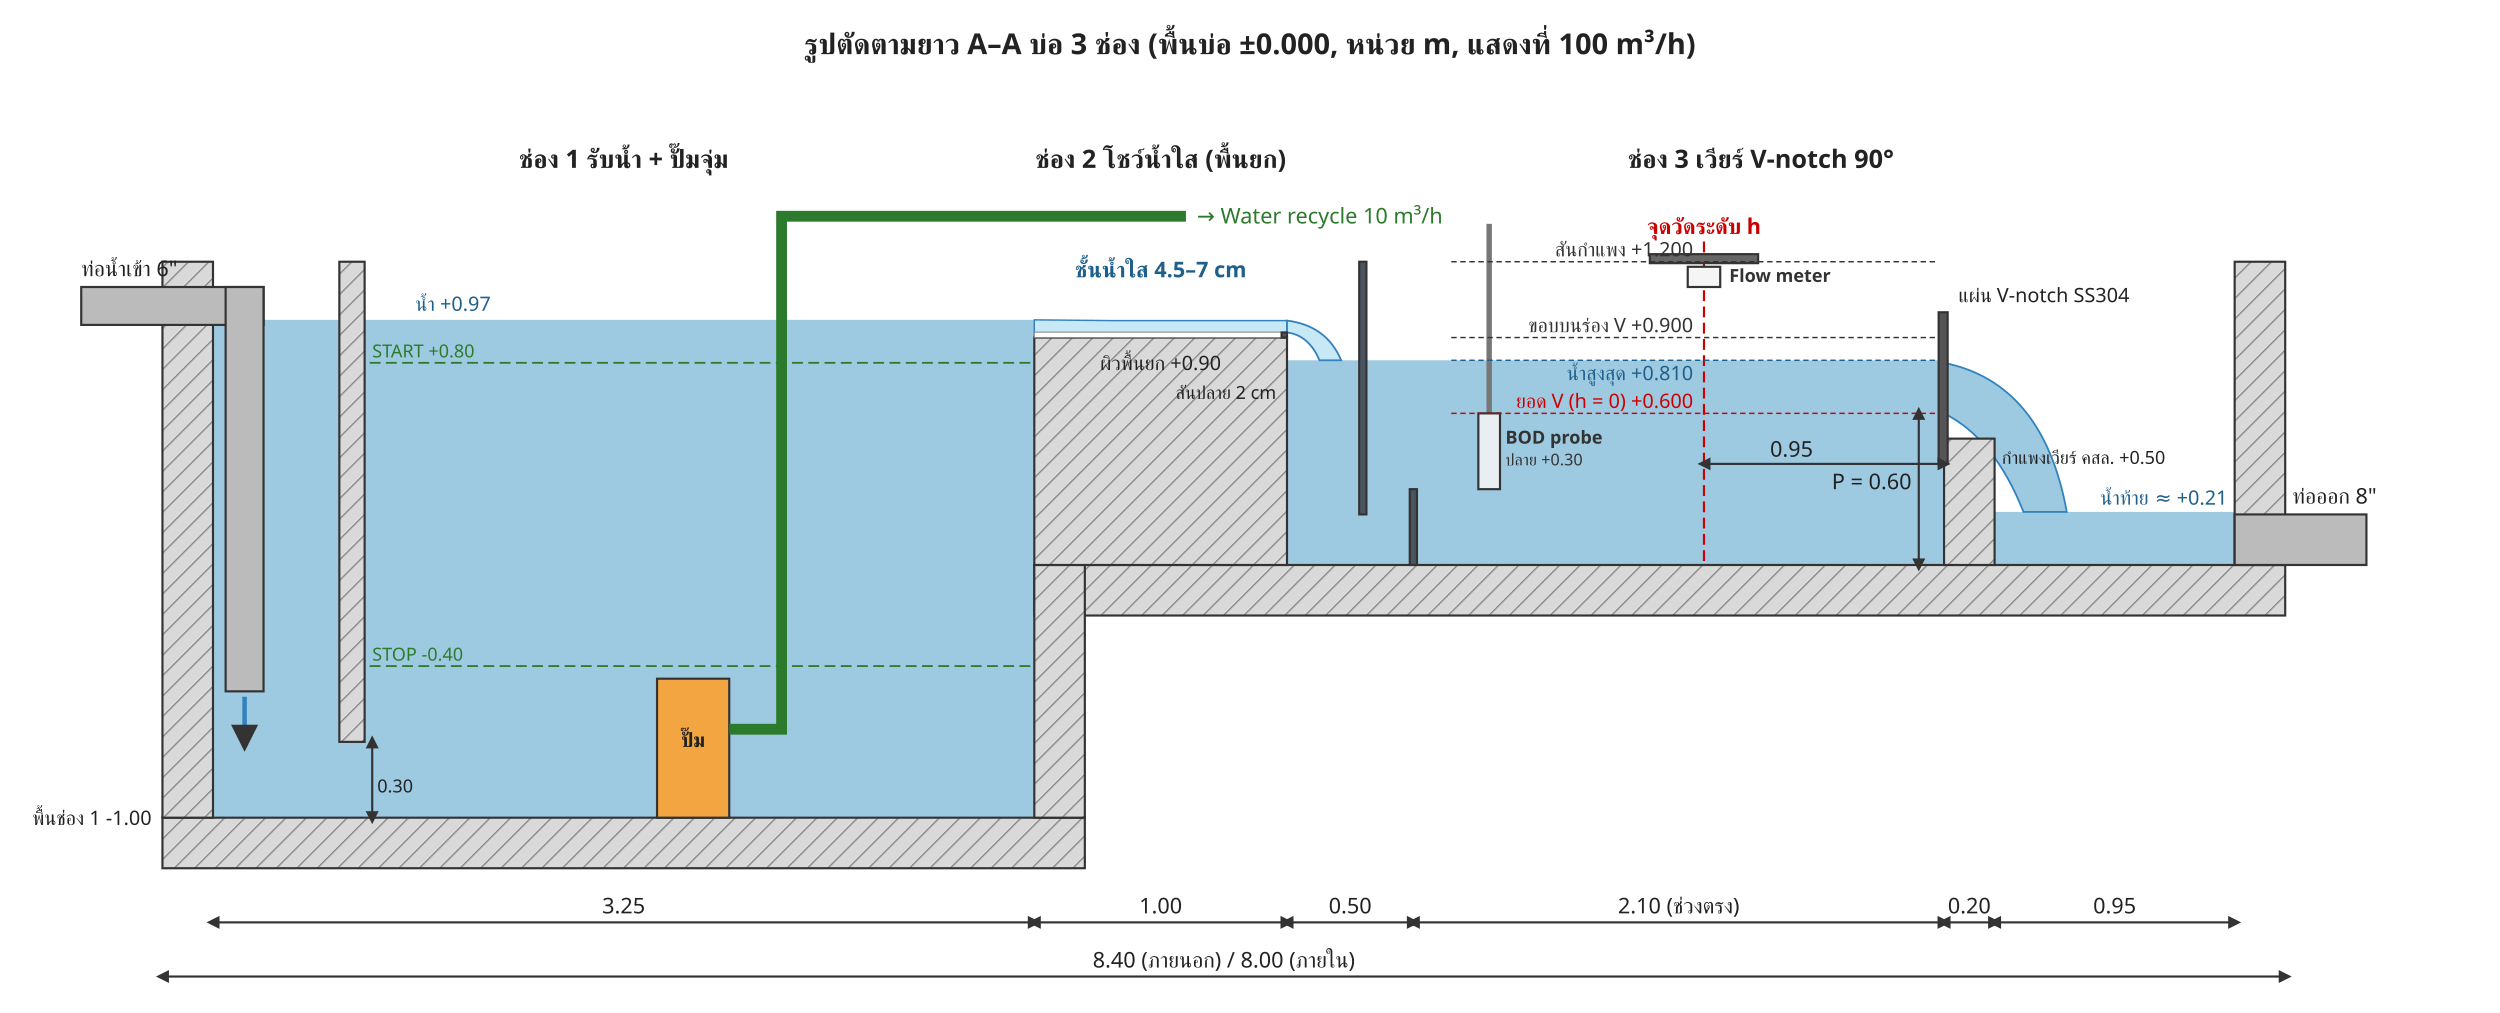
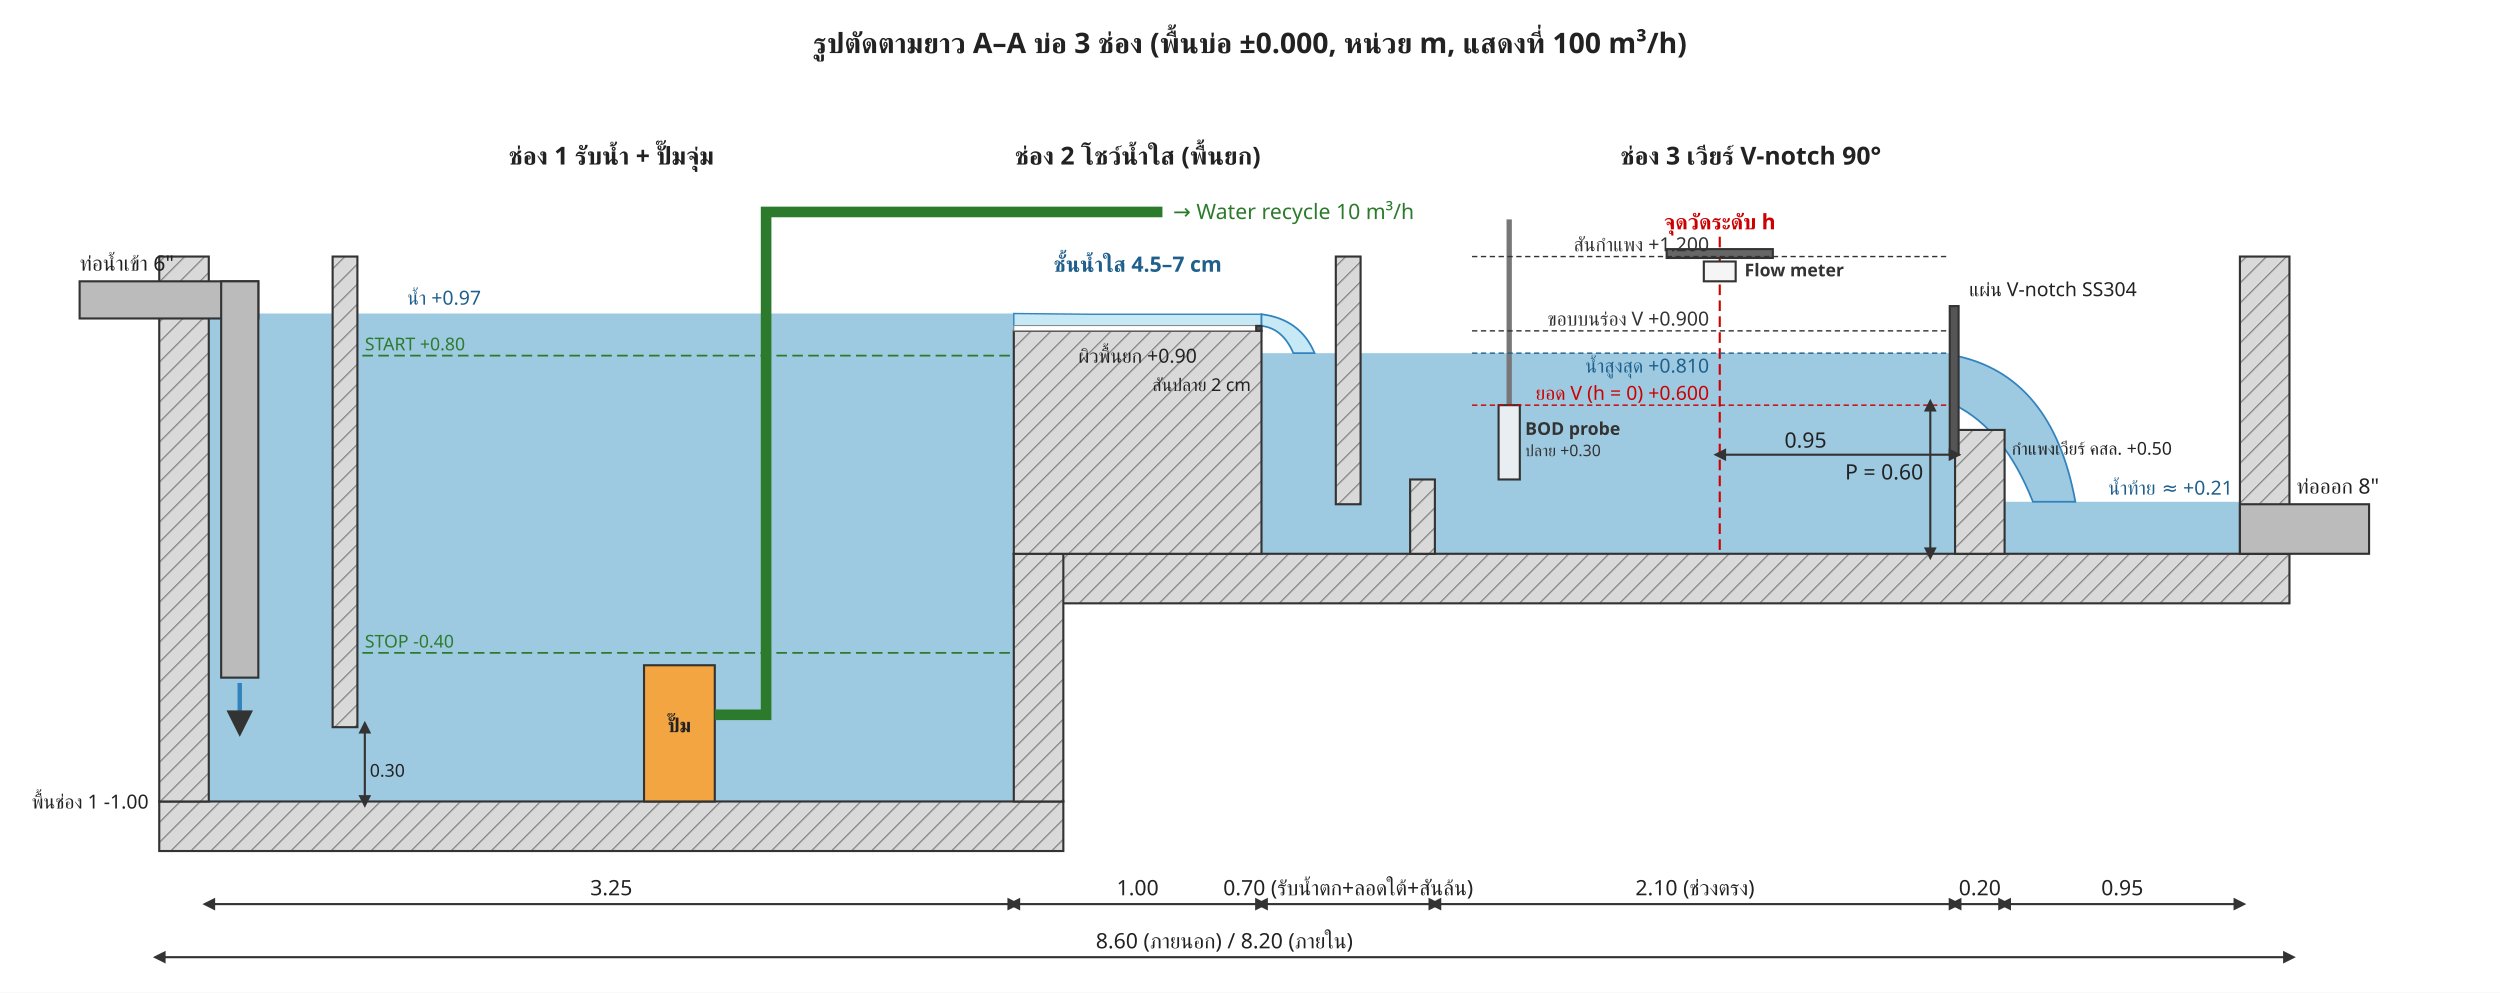
- <svg xmlns="http://www.w3.org/2000/svg" viewBox="0 0 1385 561" width="1385" height="561" font-family="Sarabun, Tahoma, sans-serif">
+ <svg xmlns="http://www.w3.org/2000/svg" viewBox="0 0 1413 561" width="1413" height="561" font-family="Sarabun, Tahoma, sans-serif">
  <defs>
    <pattern id="rc" width="8" height="8" patternUnits="userSpaceOnUse" patternTransform="rotate(45)">
      <rect width="8" height="8" fill="#d9d9d9" />
      <line x1="0" y1="0" x2="0" y2="8" stroke="#888" stroke-width="1.5" />
    </pattern>
    <marker id="a" viewBox="0 0 10 10" refX="5" refY="5" markerWidth="6" markerHeight="6" orient="auto-start-reverse">
      <path d="M0,0 L10,5 L0,10 z" fill="#333" />
    </marker>
  </defs>
-   <rect width="1385" height="561" fill="white" />
-   <text x="692.5" y="30.0" font-size="16" text-anchor="middle" fill="#222" font-weight="bold">รูปตัดตามยาว A–A บ่อ 3 ช่อง  (พื้นบ่อ ±0.000, หน่วย m, แสดงที่ 100 m³/h)</text>
+   <rect width="1413" height="561" fill="white" />
+   <text x="706.5" y="30.0" font-size="16" text-anchor="middle" fill="#222" font-weight="bold">รูปตัดตามยาว A–A บ่อ 3 ช่อง  (พื้นบ่อ ±0.000, หน่วย m, แสดงที่ 100 m³/h)</text>
  <rect x="118.0" y="177.2" width="455.0" height="275.8" fill="#9ecae1" stroke="none" stroke-width="1.2" />
  <polygon points="573.0,177.2 615.0,177.6 713.0,177.6 713.0,187.0 573.0,187.0" fill="#c6e9f5" stroke="#3182bd" stroke-width="0.8" fill-opacity="1" />
-   <rect x="713.0" y="199.6" width="364.0" height="113.4" fill="#9ecae1" stroke="none" stroke-width="1.2" />
-   <rect x="1105.0" y="283.6" width="133.0" height="29.4" fill="#9ecae1" stroke="none" stroke-width="1.2" />
+   <rect x="713.0" y="199.6" width="392.0" height="113.4" fill="#9ecae1" stroke="none" stroke-width="1.2" />
+   <rect x="1133.0" y="283.6" width="133.0" height="29.4" fill="#9ecae1" stroke="none" stroke-width="1.2" />
  <path d="M713.0,177.6 Q735.0,180.4 743.0,199.6 L731.0,199.6 Q725.0,185.6 713.0,184.2 z" fill="#c6e9f5" stroke="#3182bd" />
-   <path d="M1077.0,201.0 Q1132.0,212.2 1145.0,283.6 L1121.0,283.6 Q1105.0,243.0 1077.0,229.0 z" fill="#9ecae1" stroke="#3182bd" />
+   <path d="M1105.0,201.0 Q1160.0,212.2 1173.0,283.6 L1149.0,283.6 Q1133.0,243.0 1105.0,229.0 z" fill="#9ecae1" stroke="#3182bd" />
  <rect x="90.0" y="453.0" width="511.0" height="28.0" fill="url(#rc)" stroke="#333" stroke-width="1.2" />
-   <rect x="573.0" y="313.0" width="693.0" height="28.0" fill="url(#rc)" stroke="#333" stroke-width="1.2" />
+   <rect x="573.0" y="313.0" width="721.0" height="28.0" fill="url(#rc)" stroke="#333" stroke-width="1.2" />
  <rect x="573.0" y="313.0" width="28.0" height="140.0" fill="url(#rc)" stroke="#333" stroke-width="1.2" />
  <rect x="90.0" y="145.0" width="28.0" height="308.0" fill="url(#rc)" stroke="#333" stroke-width="1.2" />
-   <rect x="1238.0" y="145.0" width="28.0" height="168.0" fill="url(#rc)" stroke="#333" stroke-width="1.2" />
+   <rect x="1266.0" y="145.0" width="28.0" height="168.0" fill="url(#rc)" stroke="#333" stroke-width="1.2" />
  <rect x="573.0" y="187.0" width="140.0" height="126.0" fill="url(#rc)" stroke="#333" stroke-width="1.2" />
  <rect x="573.0" y="184.0" width="140.0" height="3.0" fill="#fff" stroke="#888" stroke-width="0.6" />
  <rect x="710.0" y="184.2" width="3.0" height="2.8" fill="#555" stroke="#333" stroke-width="1.2" />
  <rect x="45.0" y="159.0" width="101.0" height="21.0" fill="#bbb" stroke="#333" stroke-width="1.2" />
  <rect x="125.0" y="159.0" width="21.0" height="224.0" fill="#bbb" stroke="#333" stroke-width="1.2" />
  <text x="45.0" y="153.0" font-size="12" text-anchor="start" fill="#222" font-weight="normal">ท่อน้ำเข้า 6"</text>
  <line x1="135.5" y1="386.0" x2="135.5" y2="409.0" stroke="#3182bd" stroke-width="2.5" marker-end="url(#a)" />
  <rect x="188.0" y="145.0" width="14.0" height="266.0" fill="url(#rc)" stroke="#333" stroke-width="1.2" />
  <line x1="206.2" y1="411.0" x2="206.2" y2="453.0" stroke="#333" stroke-width="1.2" marker-start="url(#a)" marker-end="url(#a)" />
  <text x="209.0" y="439.0" font-size="10" text-anchor="start" fill="#222" font-weight="normal">0.30</text>
  <text x="84.0" y="457.0" font-size="11" text-anchor="end" fill="#222" font-weight="normal">พื้นช่อง 1 -1.00</text>
  <rect x="364.0" y="376.0" width="40.0" height="77.0" fill="#f2a541" stroke="#333" stroke-width="1.2" />
  <text x="384.0" y="413.8" font-size="11" text-anchor="middle" fill="#222" font-weight="bold">ปั๊ม</text>
  <path d="M404.0,404.0 H433.0 V119.8 H657.0" fill="none" stroke="#2c7a2c" stroke-width="6" />
  <text x="663.0" y="123.8" font-size="12" text-anchor="start" fill="#2c7a2c" font-weight="normal">→ Water recycle 10 m³/h</text>
  <line x1="204.8" y1="201.0" x2="573.0" y2="201.0" stroke="#2c7a2c" stroke-width="1" stroke-dasharray="6 3" />
  <text x="206.2" y="198.0" font-size="10" text-anchor="start" fill="#2c7a2c" font-weight="normal">START +0.80</text>
  <line x1="204.8" y1="369.0" x2="573.0" y2="369.0" stroke="#2c7a2c" stroke-width="1" stroke-dasharray="6 3" />
  <text x="206.2" y="366.0" font-size="10" text-anchor="start" fill="#2c7a2c" font-weight="normal">STOP -0.40</text>
-   <rect x="753.0" y="145.0" width="4.0" height="140.0" fill="#4a5560" stroke="#333" stroke-width="1.2" />
-   <rect x="781.0" y="271.0" width="4.0" height="42.0" fill="#4a5560" stroke="#333" stroke-width="1.2" />
-   <line x1="944.0" y1="133.8" x2="944.0" y2="313.0" stroke="#c00" stroke-width="1.2" stroke-dasharray="6 3" />
-   <text x="944.0" y="129.6" font-size="12" text-anchor="middle" fill="#c00" font-weight="bold">จุดวัดระดับ h</text>
-   <rect x="914.0" y="140.8" width="60.0" height="5.0" fill="#666" stroke="#333" stroke-width="1.2" />
-   <rect x="935.0" y="147.8" width="18.0" height="11.2" fill="#f5f5f5" stroke="#333" stroke-width="1.2" />
-   <text x="958.0" y="156.2" font-size="10" text-anchor="start" fill="#333" font-weight="bold">Flow meter</text>
-   <line x1="825.0" y1="124.0" x2="825.0" y2="254.2" stroke="#777" stroke-width="3" />
-   <rect x="819.0" y="229.0" width="12.0" height="42.0" fill="#e8eef2" stroke="#333" stroke-width="1.2" />
-   <text x="834.0" y="245.8" font-size="10" text-anchor="start" fill="#333" font-weight="bold">BOD probe</text>
-   <text x="834.0" y="257.8" font-size="9" text-anchor="start" fill="#333" font-weight="normal">ปลาย +0.30</text>
-   <rect x="1077.0" y="243.0" width="28.0" height="70.0" fill="url(#rc)" stroke="#333" stroke-width="1.2" />
-   <rect x="1074.0" y="173.0" width="5.0" height="84.0" fill="#555" stroke="#333" stroke-width="1.2" />
-   <text x="1085.0" y="167.4" font-size="11" text-anchor="start" fill="#222" font-weight="normal">แผ่น V-notch SS304</text>
-   <text x="1109.0" y="257.0" font-size="10" text-anchor="start" fill="#222" font-weight="normal">กำแพงเวียร์ คสล. +0.50</text>
-   <rect x="1238.0" y="285.0" width="73.0" height="28.0" fill="#bbb" stroke="#333" stroke-width="1.2" />
-   <text x="1270.0" y="279.0" font-size="12" text-anchor="start" fill="#222" font-weight="normal">ท่อออก 8"</text>
-   <line x1="804.0" y1="145.0" x2="1073.0" y2="145.0" stroke="#333" stroke-width="0.8" stroke-dasharray="3 2" />
-   <text x="938.0" y="142.0" font-size="11" text-anchor="end" fill="#333" font-weight="normal">สันกำแพง +1.200</text>
-   <line x1="804.0" y1="187.0" x2="1073.0" y2="187.0" stroke="#333" stroke-width="0.8" stroke-dasharray="3 2" />
-   <text x="938.0" y="184.0" font-size="11" text-anchor="end" fill="#333" font-weight="normal">ขอบบนร่อง V +0.900</text>
-   <line x1="804.0" y1="199.6" x2="1073.0" y2="199.6" stroke="#1f5f8b" stroke-width="0.8" stroke-dasharray="3 2" />
-   <text x="938.0" y="210.6" font-size="11" text-anchor="end" fill="#1f5f8b" font-weight="normal">น้ำสูงสุด +0.810</text>
-   <line x1="804.0" y1="229.0" x2="1073.0" y2="229.0" stroke="#c00" stroke-width="0.8" stroke-dasharray="3 2" />
-   <text x="938.0" y="226.0" font-size="11" text-anchor="end" fill="#c00" font-weight="normal">ยอด V (h = 0) +0.600</text>
+   <rect x="755.0" y="145.0" width="14.0" height="140.0" fill="url(#rc)" stroke="#333" stroke-width="1.2" />
+   <rect x="797.0" y="271.0" width="14.0" height="42.0" fill="url(#rc)" stroke="#333" stroke-width="1.2" />
+   <line x1="972.0" y1="133.8" x2="972.0" y2="313.0" stroke="#c00" stroke-width="1.2" stroke-dasharray="6 3" />
+   <text x="972.0" y="129.6" font-size="12" text-anchor="middle" fill="#c00" font-weight="bold">จุดวัดระดับ h</text>
+   <rect x="942.0" y="140.8" width="60.0" height="5.0" fill="#666" stroke="#333" stroke-width="1.2" />
+   <rect x="963.0" y="147.8" width="18.0" height="11.2" fill="#f5f5f5" stroke="#333" stroke-width="1.2" />
+   <text x="986.0" y="156.2" font-size="10" text-anchor="start" fill="#333" font-weight="bold">Flow meter</text>
+   <line x1="853.0" y1="124.0" x2="853.0" y2="254.2" stroke="#777" stroke-width="3" />
+   <rect x="847.0" y="229.0" width="12.0" height="42.0" fill="#e8eef2" stroke="#333" stroke-width="1.2" />
+   <text x="862.0" y="245.8" font-size="10" text-anchor="start" fill="#333" font-weight="bold">BOD probe</text>
+   <text x="862.0" y="257.8" font-size="9" text-anchor="start" fill="#333" font-weight="normal">ปลาย +0.30</text>
+   <rect x="1105.0" y="243.0" width="28.0" height="70.0" fill="url(#rc)" stroke="#333" stroke-width="1.2" />
+   <rect x="1102.0" y="173.0" width="5.0" height="84.0" fill="#555" stroke="#333" stroke-width="1.2" />
+   <text x="1113.0" y="167.4" font-size="11" text-anchor="start" fill="#222" font-weight="normal">แผ่น V-notch SS304</text>
+   <text x="1137.0" y="257.0" font-size="10" text-anchor="start" fill="#222" font-weight="normal">กำแพงเวียร์ คสล. +0.50</text>
+   <rect x="1266.0" y="285.0" width="73.0" height="28.0" fill="#bbb" stroke="#333" stroke-width="1.2" />
+   <text x="1298.0" y="279.0" font-size="12" text-anchor="start" fill="#222" font-weight="normal">ท่อออก 8"</text>
+   <line x1="832.0" y1="145.0" x2="1101.0" y2="145.0" stroke="#333" stroke-width="0.8" stroke-dasharray="3 2" />
+   <text x="966.0" y="142.0" font-size="11" text-anchor="end" fill="#333" font-weight="normal">สันกำแพง +1.200</text>
+   <line x1="832.0" y1="187.0" x2="1101.0" y2="187.0" stroke="#333" stroke-width="0.8" stroke-dasharray="3 2" />
+   <text x="966.0" y="184.0" font-size="11" text-anchor="end" fill="#333" font-weight="normal">ขอบบนร่อง V +0.900</text>
+   <line x1="832.0" y1="199.6" x2="1101.0" y2="199.6" stroke="#1f5f8b" stroke-width="0.8" stroke-dasharray="3 2" />
+   <text x="966.0" y="210.6" font-size="11" text-anchor="end" fill="#1f5f8b" font-weight="normal">น้ำสูงสุด +0.810</text>
+   <line x1="832.0" y1="229.0" x2="1101.0" y2="229.0" stroke="#c00" stroke-width="0.8" stroke-dasharray="3 2" />
+   <text x="966.0" y="226.0" font-size="11" text-anchor="end" fill="#c00" font-weight="normal">ยอด V (h = 0) +0.600</text>
  <text x="643.0" y="205.0" font-size="11" text-anchor="middle" fill="#222" font-weight="normal">ผิวพื้นยก +0.90</text>
  <text x="643.0" y="153.6" font-size="12" text-anchor="middle" fill="#1f5f8b" font-weight="bold">ชั้นน้ำใส 4.5–7 cm</text>
  <text x="707.0" y="221.0" font-size="10" text-anchor="end" fill="#222" font-weight="normal">สันปลาย 2 cm</text>
  <text x="251.0" y="172.2" font-size="11" text-anchor="middle" fill="#1f5f8b" font-weight="normal">น้ำ +0.97</text>
-   <text x="1234.0" y="279.6" font-size="11" text-anchor="end" fill="#1f5f8b" font-weight="normal">น้ำท้าย ≈ +0.21</text>
-   <line x1="1063.0" y1="229.0" x2="1063.0" y2="313.0" stroke="#333" stroke-width="1.2" marker-start="url(#a)" marker-end="url(#a)" />
-   <text x="1059.0" y="271.0" font-size="12" text-anchor="end" fill="#222" font-weight="normal">P = 0.60</text>
-   <line x1="944.0" y1="257.0" x2="1077.0" y2="257.0" stroke="#333" stroke-width="1.2" marker-start="url(#a)" marker-end="url(#a)" />
-   <text x="992.5" y="253.0" font-size="12" text-anchor="middle" fill="#222" font-weight="normal">0.95</text>
+   <text x="1262.0" y="279.6" font-size="11" text-anchor="end" fill="#1f5f8b" font-weight="normal">น้ำท้าย ≈ +0.21</text>
+   <line x1="1091.0" y1="229.0" x2="1091.0" y2="313.0" stroke="#333" stroke-width="1.2" marker-start="url(#a)" marker-end="url(#a)" />
+   <text x="1087.0" y="271.0" font-size="12" text-anchor="end" fill="#222" font-weight="normal">P = 0.60</text>
+   <line x1="972.0" y1="257.0" x2="1105.0" y2="257.0" stroke="#333" stroke-width="1.2" marker-start="url(#a)" marker-end="url(#a)" />
+   <text x="1020.5" y="253.0" font-size="12" text-anchor="middle" fill="#222" font-weight="normal">0.95</text>
  <text x="345.5" y="93.0" font-size="14" text-anchor="middle" fill="#222" font-weight="bold">ช่อง 1  รับน้ำ + ปั๊มจุ่ม</text>
  <text x="643.0" y="93.0" font-size="14" text-anchor="middle" fill="#222" font-weight="bold">ช่อง 2  โชว์น้ำใส (พื้นยก)</text>
-   <text x="975.5" y="93.0" font-size="14" text-anchor="middle" fill="#222" font-weight="bold">ช่อง 3  เวียร์ V-notch 90°</text>
+   <text x="989.5" y="93.0" font-size="14" text-anchor="middle" fill="#222" font-weight="bold">ช่อง 3  เวียร์ V-notch 90°</text>
  <line x1="118.0" y1="511.0" x2="573.0" y2="511.0" stroke="#333" stroke-width="1.2" marker-start="url(#a)" marker-end="url(#a)" />
  <text x="345.5" y="506.0" font-size="12" text-anchor="middle" fill="#222" font-weight="normal">3.25</text>
  <line x1="573.0" y1="511.0" x2="713.0" y2="511.0" stroke="#333" stroke-width="1.2" marker-start="url(#a)" marker-end="url(#a)" />
  <text x="643.0" y="506.0" font-size="12" text-anchor="middle" fill="#222" font-weight="normal">1.00</text>
-   <line x1="713.0" y1="511.0" x2="783.0" y2="511.0" stroke="#333" stroke-width="1.2" marker-start="url(#a)" marker-end="url(#a)" />
-   <text x="748.0" y="506.0" font-size="12" text-anchor="middle" fill="#222" font-weight="normal">0.50</text>
-   <line x1="783.0" y1="511.0" x2="1077.0" y2="511.0" stroke="#333" stroke-width="1.2" marker-start="url(#a)" marker-end="url(#a)" />
-   <text x="930.0" y="506.0" font-size="12" text-anchor="middle" fill="#222" font-weight="normal">2.10 (ช่วงตรง)</text>
-   <line x1="1077.0" y1="511.0" x2="1105.0" y2="511.0" stroke="#333" stroke-width="1.2" marker-start="url(#a)" marker-end="url(#a)" />
-   <text x="1091.0" y="506.0" font-size="12" text-anchor="middle" fill="#222" font-weight="normal">0.20</text>
-   <line x1="1105.0" y1="511.0" x2="1238.0" y2="511.0" stroke="#333" stroke-width="1.2" marker-start="url(#a)" marker-end="url(#a)" />
-   <text x="1171.5" y="506.0" font-size="12" text-anchor="middle" fill="#222" font-weight="normal">0.95</text>
-   <line x1="90.0" y1="541.0" x2="1266.0" y2="541.0" stroke="#333" stroke-width="1.2" marker-start="url(#a)" marker-end="url(#a)" />
-   <text x="678.0" y="536.0" font-size="12" text-anchor="middle" fill="#222" font-weight="normal">8.40 (ภายนอก) / 8.00 (ภายใน)</text>
+   <line x1="713.0" y1="511.0" x2="811.0" y2="511.0" stroke="#333" stroke-width="1.2" marker-start="url(#a)" marker-end="url(#a)" />
+   <text x="762.0" y="506.0" font-size="12" text-anchor="middle" fill="#222" font-weight="normal">0.70 (รับน้ำตก+ลอดใต้+สันล้น)</text>
+   <line x1="811.0" y1="511.0" x2="1105.0" y2="511.0" stroke="#333" stroke-width="1.2" marker-start="url(#a)" marker-end="url(#a)" />
+   <text x="958.0" y="506.0" font-size="12" text-anchor="middle" fill="#222" font-weight="normal">2.10 (ช่วงตรง)</text>
+   <line x1="1105.0" y1="511.0" x2="1133.0" y2="511.0" stroke="#333" stroke-width="1.2" marker-start="url(#a)" marker-end="url(#a)" />
+   <text x="1119.0" y="506.0" font-size="12" text-anchor="middle" fill="#222" font-weight="normal">0.20</text>
+   <line x1="1133.0" y1="511.0" x2="1266.0" y2="511.0" stroke="#333" stroke-width="1.2" marker-start="url(#a)" marker-end="url(#a)" />
+   <text x="1199.5" y="506.0" font-size="12" text-anchor="middle" fill="#222" font-weight="normal">0.95</text>
+   <line x1="90.0" y1="541.0" x2="1294.0" y2="541.0" stroke="#333" stroke-width="1.2" marker-start="url(#a)" marker-end="url(#a)" />
+   <text x="692.0" y="536.0" font-size="12" text-anchor="middle" fill="#222" font-weight="normal">8.60 (ภายนอก) / 8.20 (ภายใน)</text>
</svg>
